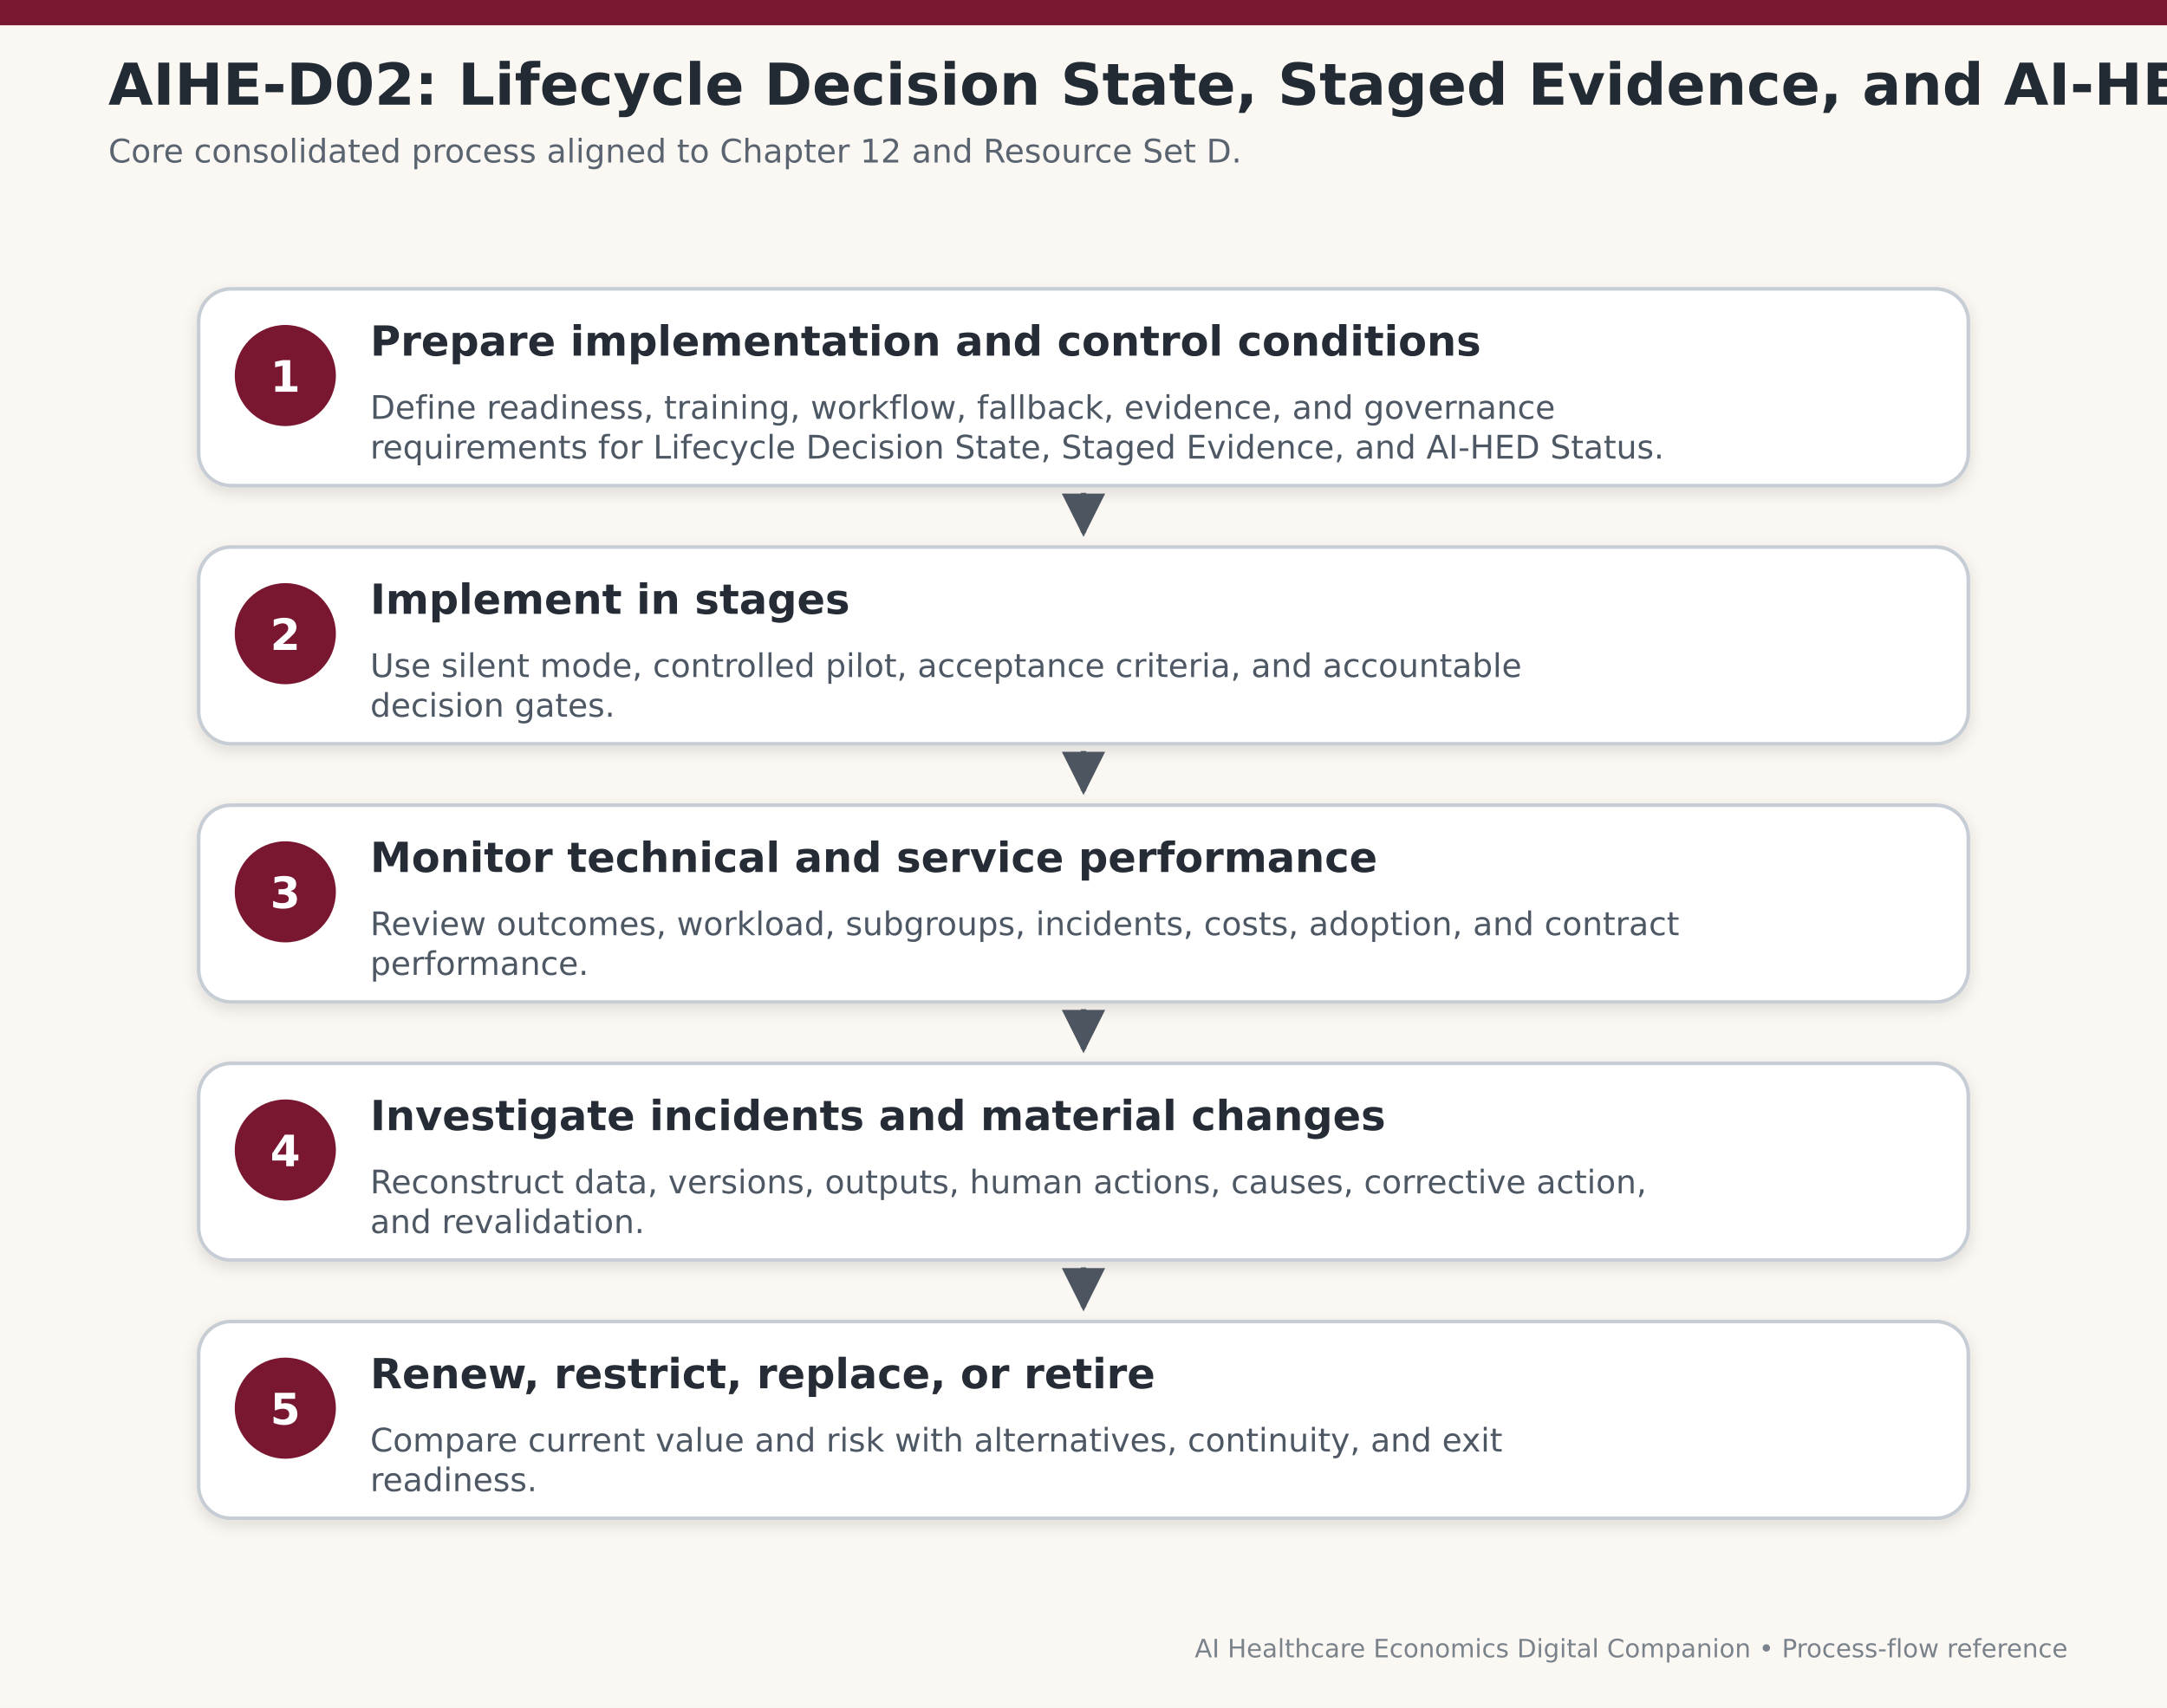
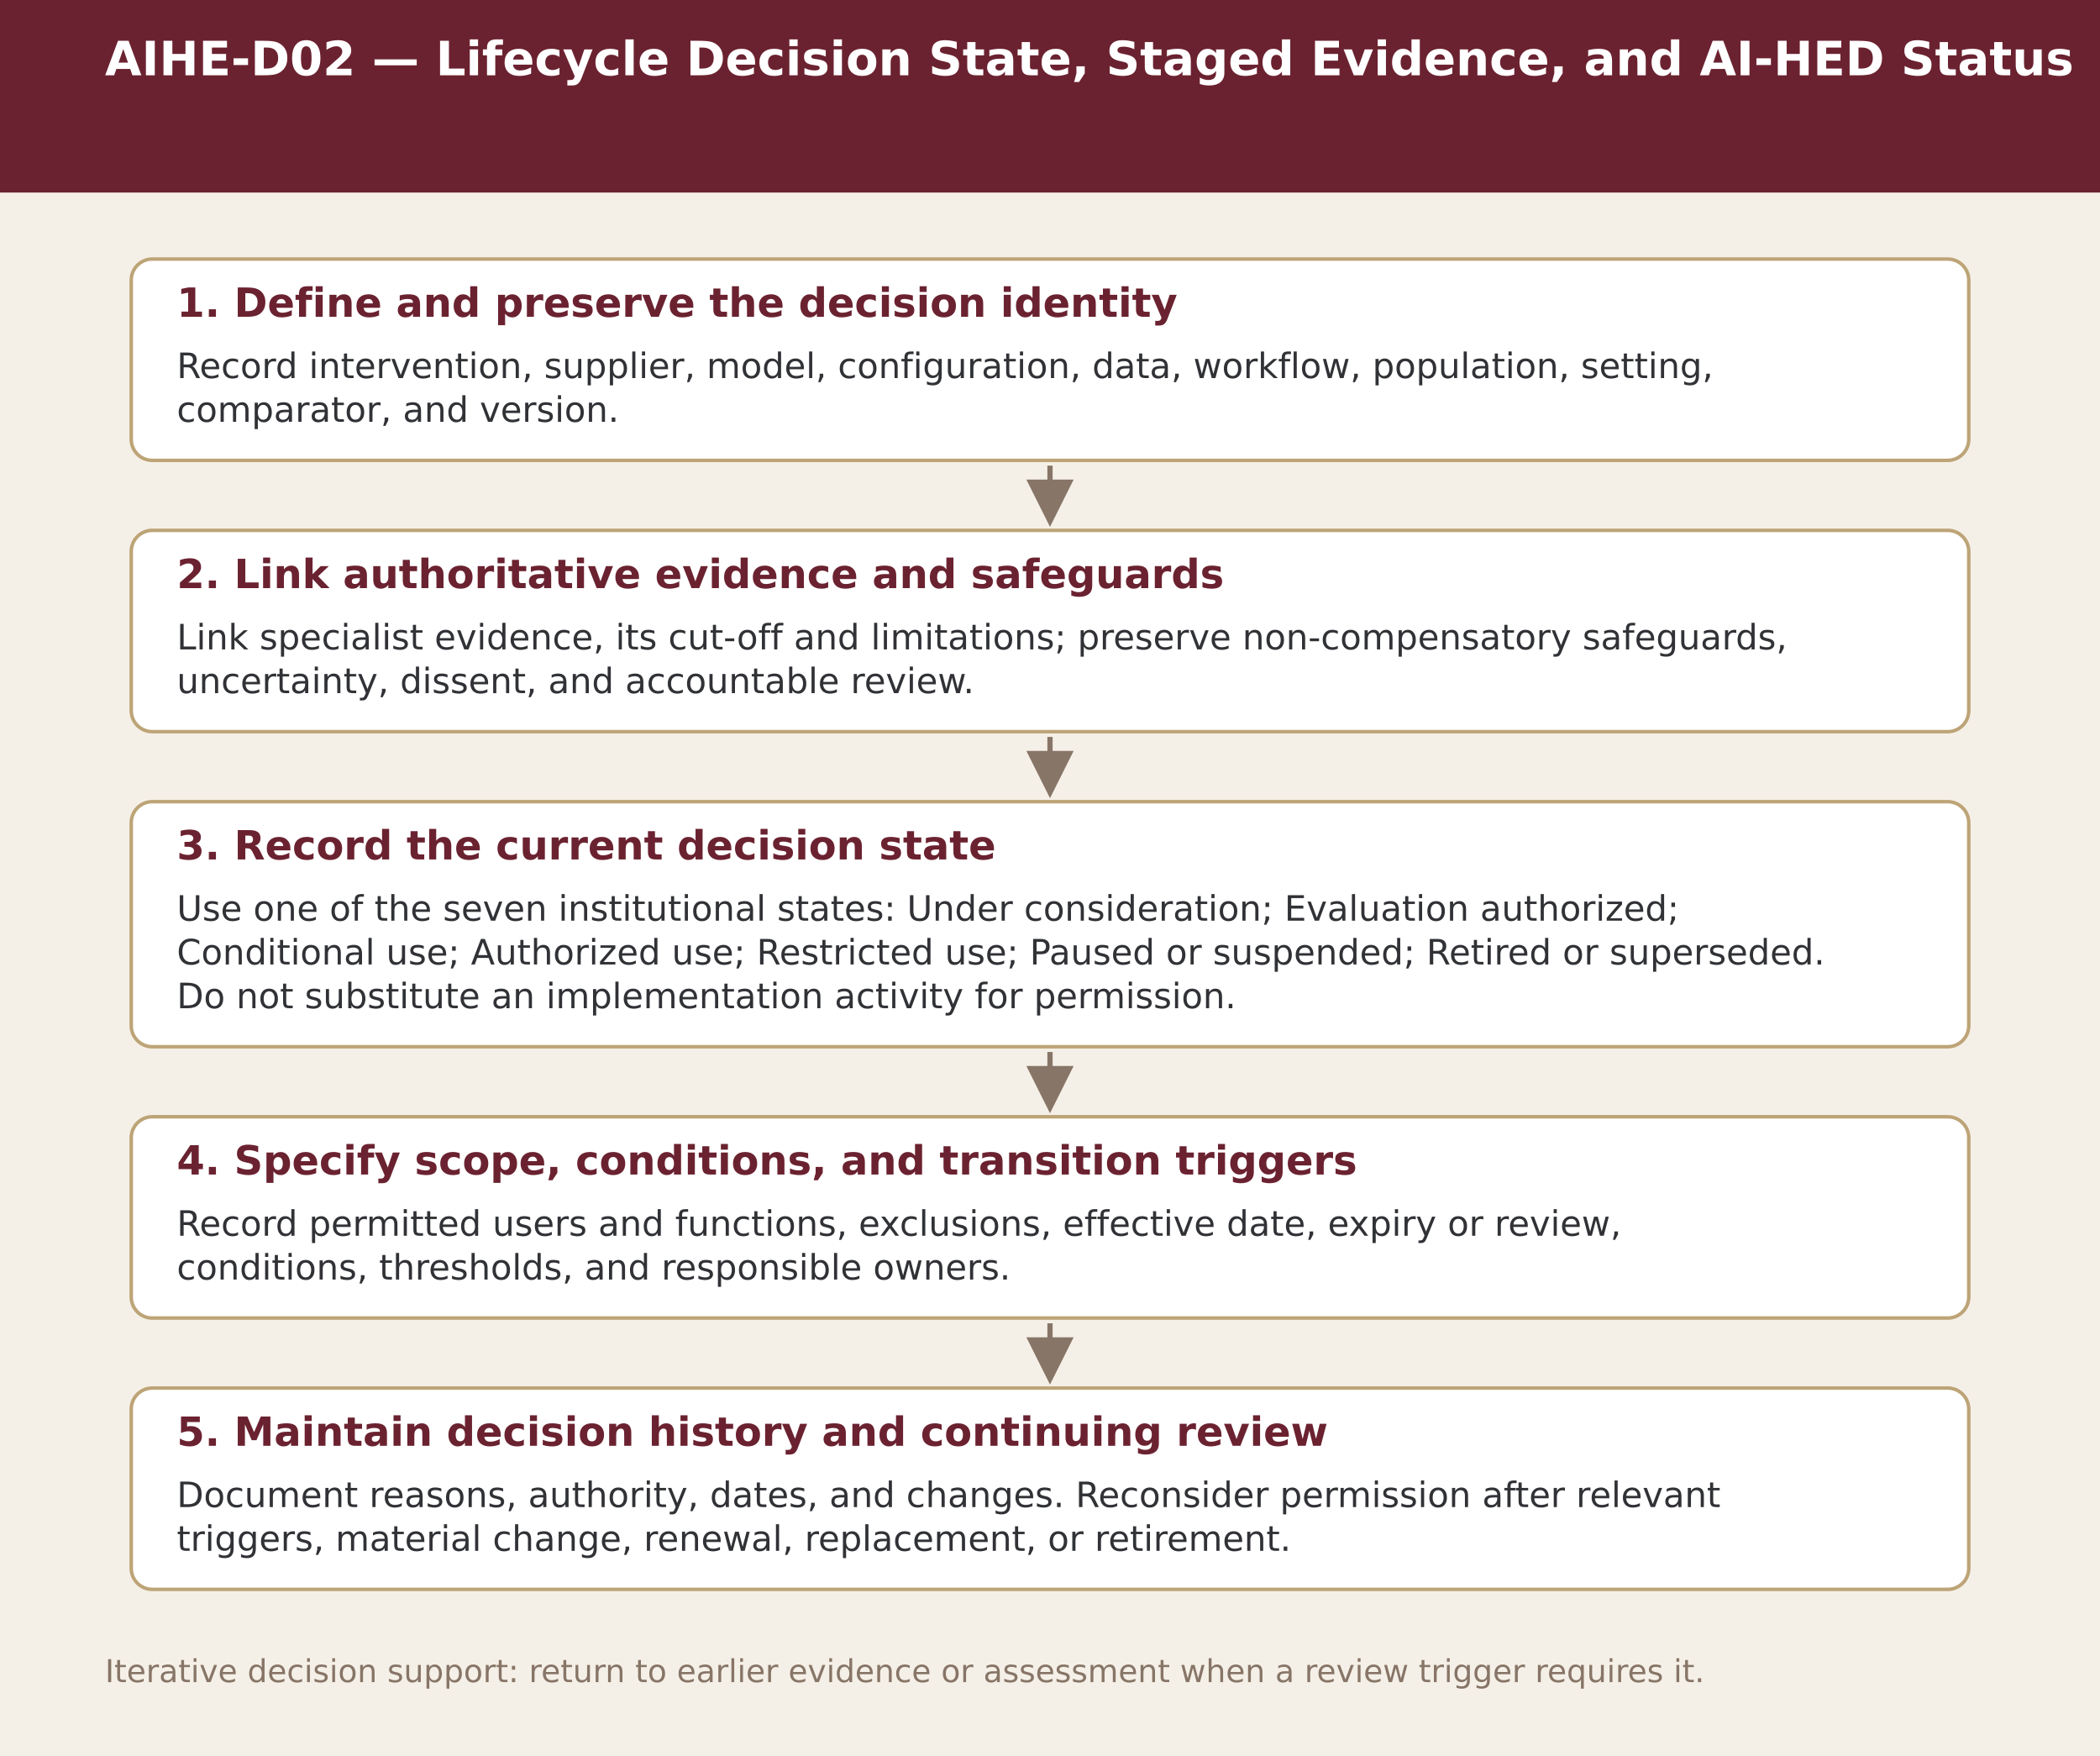
- <svg xmlns="http://www.w3.org/2000/svg" width="1200" height="946" viewBox="0 0 1200 946">
+ <svg xmlns="http://www.w3.org/2000/svg" width="1200" height="1003" viewBox="0 0 1200 1003">
+   <rect width="1200" height="1003" fill="#F5F0E7" />
+   <rect width="1200" height="110" fill="#6B2230" />
  <defs>
-     <marker id="arrow" viewBox="0 0 10 10" refX="9" refY="5" markerWidth="8" markerHeight="8" orient="auto-start-reverse">
-       <path d="M 0 0 L 10 5 L 0 10 z" fill="#4D5560" />
+     <marker id="arrow" markerWidth="9" markerHeight="9" refX="7" refY="4.5" orient="auto">
+       <path d="M0,0 L9,4.5 L0,9 Z" fill="#877567" />
    </marker>
-     <filter id="shadow" x="-20%" y="-20%" width="140%" height="140%">
-       <feDropShadow dx="0" dy="3" stdDeviation="4" flood-color="#000000" flood-opacity="0.12" />
-     </filter>
  </defs>
-   <rect width="100%" height="100%" fill="#FBF8F3" />
-   <rect x="0" y="0" width="1200" height="14" fill="#7A1730" />
-   <text x="60" y="58" font-family="DejaVu Sans, Arial" font-size="32" font-weight="700" fill="#222A33">AIHE-D02: Lifecycle Decision State, Staged Evidence, and AI-HED Status</text>
-   <text x="60" y="90" font-family="DejaVu Sans, Arial" font-size="18" fill="#5A6470">Core consolidated process aligned to Chapter 12 and Resource Set D.</text>
-   <rect x="110" y="160" rx="18" ry="18" width="980" height="109" fill="#FFFFFF" stroke="#C7CDD4" stroke-width="2" filter="url(#shadow)" />
-   <circle cx="158" cy="208" r="28" fill="#7A1730" />
-   <text x="158" y="217" text-anchor="middle" font-family="DejaVu Sans, Arial" font-size="24" font-weight="700" fill="#FFFFFF">1</text>
-   <text x="205" y="197" font-family="DejaVu Sans, Arial" font-size="23" font-weight="700" fill="#252C35">Prepare implementation and control conditions</text>
-   <text x="205" y="232" font-family="DejaVu Sans, Arial" font-size="18" fill="#4D5864">Define readiness, training, workflow, fallback, evidence, and governance</text>
-   <text x="205" y="254" font-family="DejaVu Sans, Arial" font-size="18" fill="#4D5864">requirements for Lifecycle Decision State, Staged Evidence, and AI-HED Status.</text>
-   <line x1="600.0" y1="273" x2="600.0" y2="295" stroke="#4D5560" stroke-width="3" marker-end="url(#arrow)" />
-   <rect x="110" y="303" rx="18" ry="18" width="980" height="109" fill="#FFFFFF" stroke="#C7CDD4" stroke-width="2" filter="url(#shadow)" />
-   <circle cx="158" cy="351" r="28" fill="#7A1730" />
-   <text x="158" y="360" text-anchor="middle" font-family="DejaVu Sans, Arial" font-size="24" font-weight="700" fill="#FFFFFF">2</text>
-   <text x="205" y="340" font-family="DejaVu Sans, Arial" font-size="23" font-weight="700" fill="#252C35">Implement in stages</text>
-   <text x="205" y="375" font-family="DejaVu Sans, Arial" font-size="18" fill="#4D5864">Use silent mode, controlled pilot, acceptance criteria, and accountable</text>
-   <text x="205" y="397" font-family="DejaVu Sans, Arial" font-size="18" fill="#4D5864">decision gates.</text>
-   <line x1="600.0" y1="416" x2="600.0" y2="438" stroke="#4D5560" stroke-width="3" marker-end="url(#arrow)" />
-   <rect x="110" y="446" rx="18" ry="18" width="980" height="109" fill="#FFFFFF" stroke="#C7CDD4" stroke-width="2" filter="url(#shadow)" />
-   <circle cx="158" cy="494" r="28" fill="#7A1730" />
-   <text x="158" y="503" text-anchor="middle" font-family="DejaVu Sans, Arial" font-size="24" font-weight="700" fill="#FFFFFF">3</text>
-   <text x="205" y="483" font-family="DejaVu Sans, Arial" font-size="23" font-weight="700" fill="#252C35">Monitor technical and service performance</text>
-   <text x="205" y="518" font-family="DejaVu Sans, Arial" font-size="18" fill="#4D5864">Review outcomes, workload, subgroups, incidents, costs, adoption, and contract</text>
-   <text x="205" y="540" font-family="DejaVu Sans, Arial" font-size="18" fill="#4D5864">performance.</text>
-   <line x1="600.0" y1="559" x2="600.0" y2="581" stroke="#4D5560" stroke-width="3" marker-end="url(#arrow)" />
-   <rect x="110" y="589" rx="18" ry="18" width="980" height="109" fill="#FFFFFF" stroke="#C7CDD4" stroke-width="2" filter="url(#shadow)" />
-   <circle cx="158" cy="637" r="28" fill="#7A1730" />
-   <text x="158" y="646" text-anchor="middle" font-family="DejaVu Sans, Arial" font-size="24" font-weight="700" fill="#FFFFFF">4</text>
-   <text x="205" y="626" font-family="DejaVu Sans, Arial" font-size="23" font-weight="700" fill="#252C35">Investigate incidents and material changes</text>
-   <text x="205" y="661" font-family="DejaVu Sans, Arial" font-size="18" fill="#4D5864">Reconstruct data, versions, outputs, human actions, causes, corrective action,</text>
-   <text x="205" y="683" font-family="DejaVu Sans, Arial" font-size="18" fill="#4D5864">and revalidation.</text>
-   <line x1="600.0" y1="702" x2="600.0" y2="724" stroke="#4D5560" stroke-width="3" marker-end="url(#arrow)" />
-   <rect x="110" y="732" rx="18" ry="18" width="980" height="109" fill="#FFFFFF" stroke="#C7CDD4" stroke-width="2" filter="url(#shadow)" />
-   <circle cx="158" cy="780" r="28" fill="#7A1730" />
-   <text x="158" y="789" text-anchor="middle" font-family="DejaVu Sans, Arial" font-size="24" font-weight="700" fill="#FFFFFF">5</text>
-   <text x="205" y="769" font-family="DejaVu Sans, Arial" font-size="23" font-weight="700" fill="#252C35">Renew, restrict, replace, or retire</text>
-   <text x="205" y="804" font-family="DejaVu Sans, Arial" font-size="18" fill="#4D5864">Compare current value and risk with alternatives, continuity, and exit</text>
-   <text x="205" y="826" font-family="DejaVu Sans, Arial" font-size="18" fill="#4D5864">readiness.</text>
-   <text x="1145" y="918" text-anchor="end" font-family="DejaVu Sans, Arial" font-size="14" fill="#7A828B">AI Healthcare Economics Digital Companion • Process-flow reference</text>
+   <text x="60" y="43" font-family="DejaVu Sans, sans-serif" font-size="27" font-weight="bold" fill="#FFFFFF">AIHE-D02 — Lifecycle Decision State, Staged Evidence, and AI-HED Status</text>
+   <rect x="75" y="148" width="1050" height="115" rx="12" fill="#FFFFFF" stroke="#BDA477" stroke-width="2" />
+   <text x="101" y="181" font-family="DejaVu Sans, sans-serif" font-size="23" font-weight="bold" fill="#6B2230">1. Define and preserve the decision identity</text>
+   <text x="101" y="216" font-family="DejaVu Sans, sans-serif" font-size="20" fill="#303236">Record intervention, supplier, model, configuration, data, workflow, population, setting,</text>
+   <text x="101" y="241" font-family="DejaVu Sans, sans-serif" font-size="20" fill="#303236">comparator, and version.</text>
+   <path d="M600,266 V295" stroke="#877567" stroke-width="3" marker-end="url(#arrow)" />
+   <rect x="75" y="303" width="1050" height="115" rx="12" fill="#FFFFFF" stroke="#BDA477" stroke-width="2" />
+   <text x="101" y="336" font-family="DejaVu Sans, sans-serif" font-size="23" font-weight="bold" fill="#6B2230">2. Link authoritative evidence and safeguards</text>
+   <text x="101" y="371" font-family="DejaVu Sans, sans-serif" font-size="20" fill="#303236">Link specialist evidence, its cut-off and limitations; preserve non-compensatory safeguards,</text>
+   <text x="101" y="396" font-family="DejaVu Sans, sans-serif" font-size="20" fill="#303236">uncertainty, dissent, and accountable review.</text>
+   <path d="M600,421 V450" stroke="#877567" stroke-width="3" marker-end="url(#arrow)" />
+   <rect x="75" y="458" width="1050" height="140" rx="12" fill="#FFFFFF" stroke="#BDA477" stroke-width="2" />
+   <text x="101" y="491" font-family="DejaVu Sans, sans-serif" font-size="23" font-weight="bold" fill="#6B2230">3. Record the current decision state</text>
+   <text x="101" y="526" font-family="DejaVu Sans, sans-serif" font-size="20" fill="#303236">Use one of the seven institutional states: Under consideration; Evaluation authorized;</text>
+   <text x="101" y="551" font-family="DejaVu Sans, sans-serif" font-size="20" fill="#303236">Conditional use; Authorized use; Restricted use; Paused or suspended; Retired or superseded.</text>
+   <text x="101" y="576" font-family="DejaVu Sans, sans-serif" font-size="20" fill="#303236">Do not substitute an implementation activity for permission.</text>
+   <path d="M600,601 V630" stroke="#877567" stroke-width="3" marker-end="url(#arrow)" />
+   <rect x="75" y="638" width="1050" height="115" rx="12" fill="#FFFFFF" stroke="#BDA477" stroke-width="2" />
+   <text x="101" y="671" font-family="DejaVu Sans, sans-serif" font-size="23" font-weight="bold" fill="#6B2230">4. Specify scope, conditions, and transition triggers</text>
+   <text x="101" y="706" font-family="DejaVu Sans, sans-serif" font-size="20" fill="#303236">Record permitted users and functions, exclusions, effective date, expiry or review,</text>
+   <text x="101" y="731" font-family="DejaVu Sans, sans-serif" font-size="20" fill="#303236">conditions, thresholds, and responsible owners.</text>
+   <path d="M600,756 V785" stroke="#877567" stroke-width="3" marker-end="url(#arrow)" />
+   <rect x="75" y="793" width="1050" height="115" rx="12" fill="#FFFFFF" stroke="#BDA477" stroke-width="2" />
+   <text x="101" y="826" font-family="DejaVu Sans, sans-serif" font-size="23" font-weight="bold" fill="#6B2230">5. Maintain decision history and continuing review</text>
+   <text x="101" y="861" font-family="DejaVu Sans, sans-serif" font-size="20" fill="#303236">Document reasons, authority, dates, and changes. Reconsider permission after relevant</text>
+   <text x="101" y="886" font-family="DejaVu Sans, sans-serif" font-size="20" fill="#303236">triggers, material change, renewal, replacement, or retirement.</text>
+   <text x="60" y="961" font-family="DejaVu Sans, sans-serif" font-size="18" fill="#877567">Iterative decision support: return to earlier evidence or assessment when a review trigger requires it.</text>
</svg>
